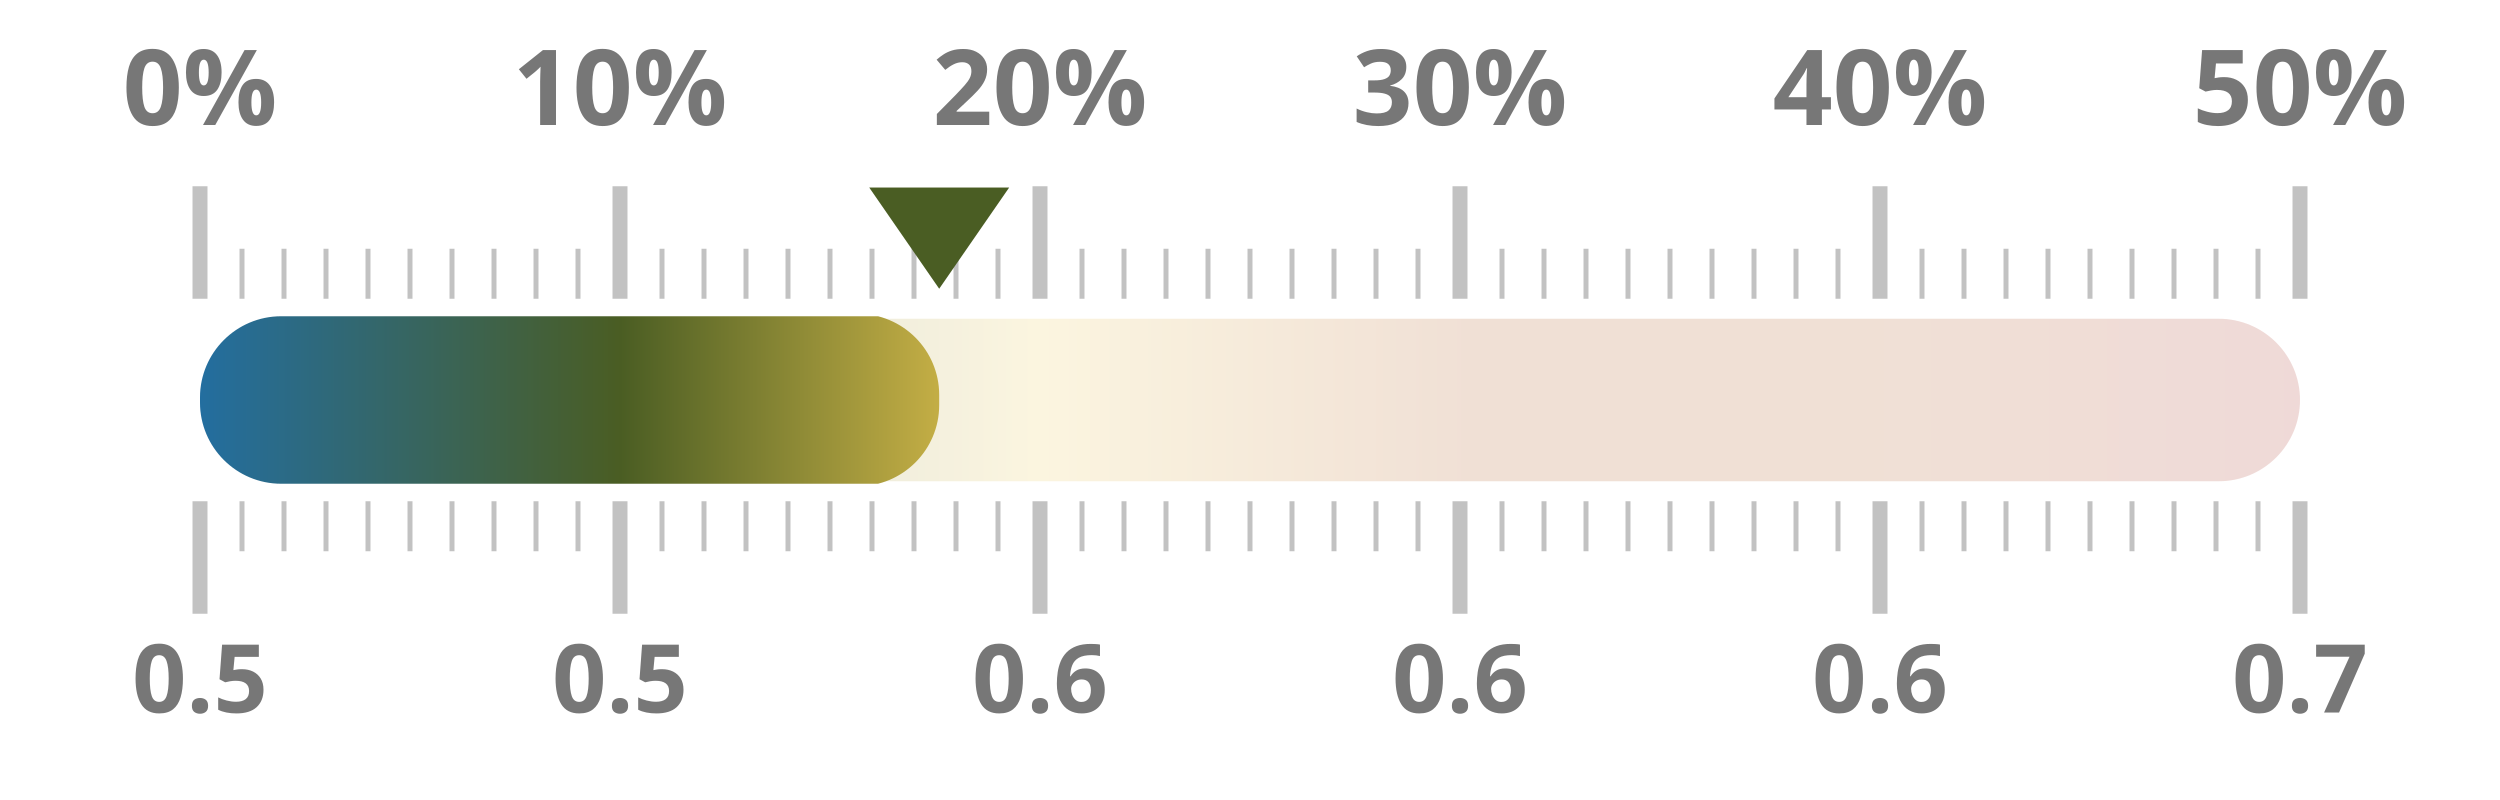
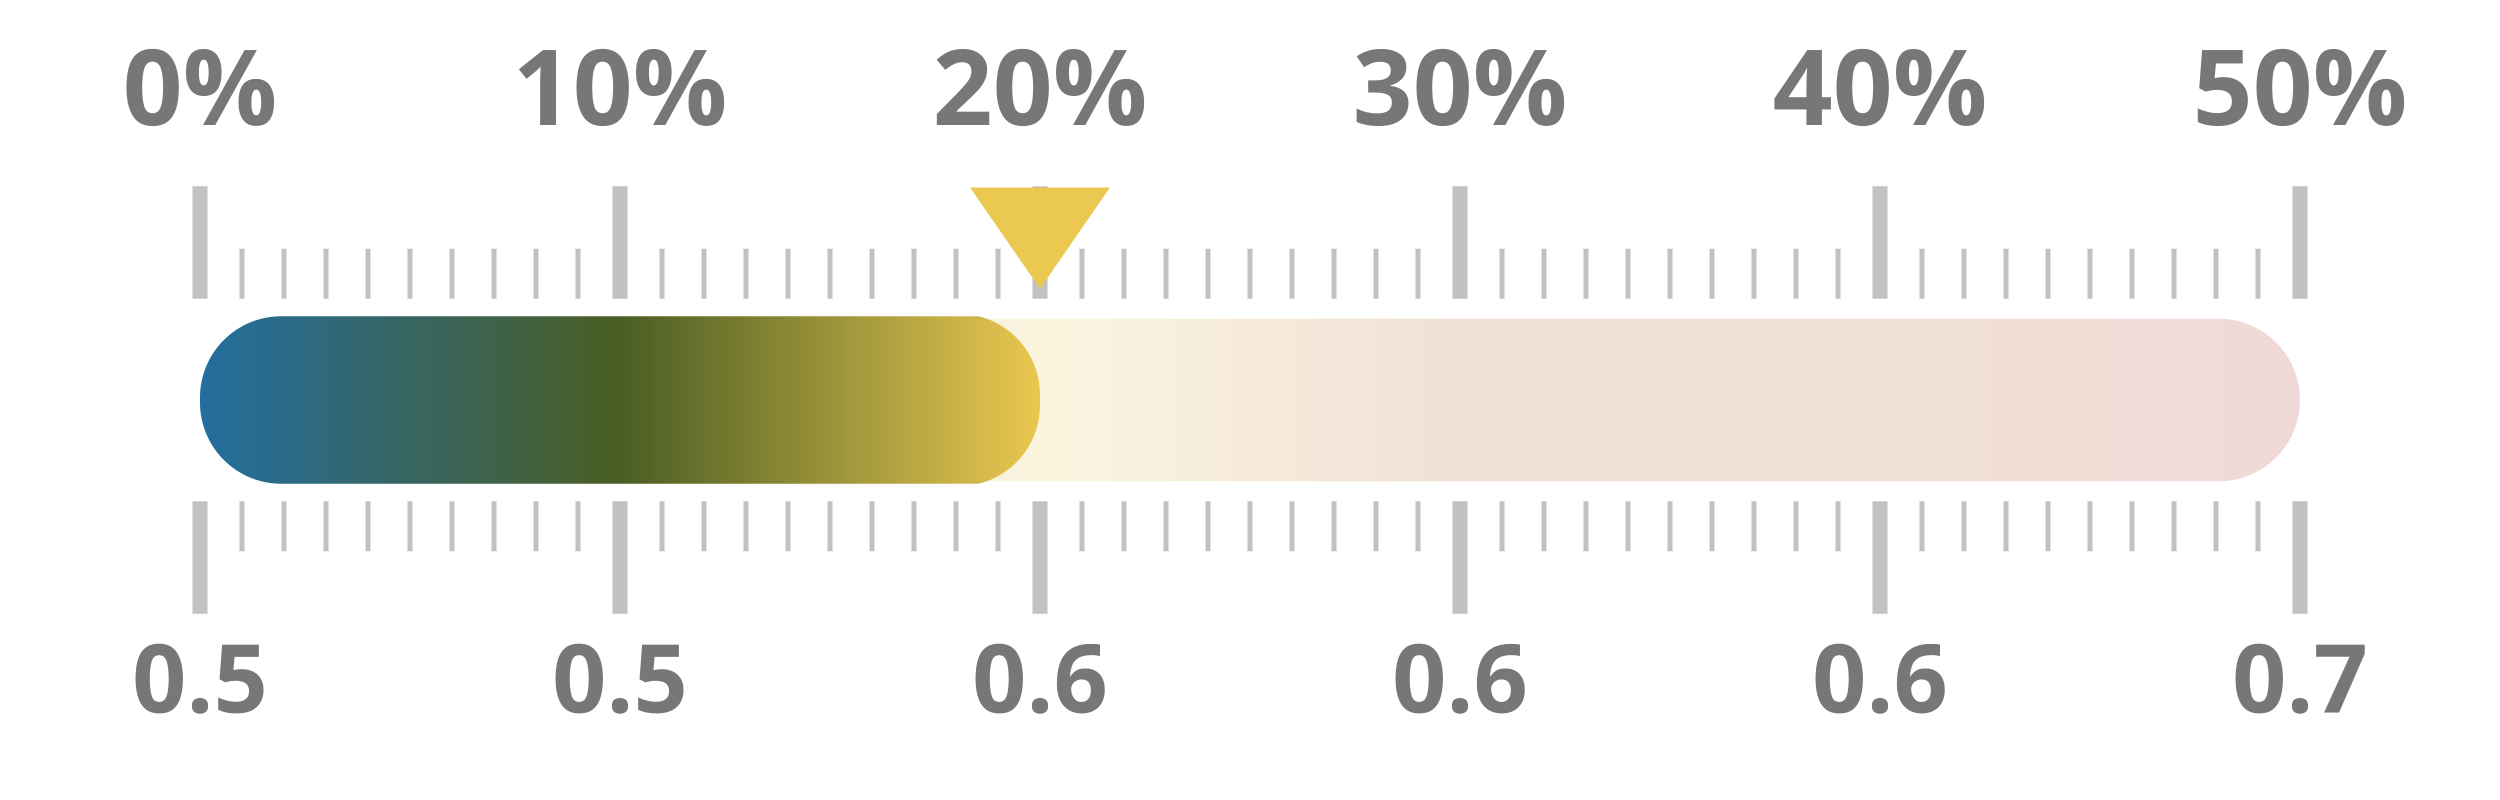
<svg xmlns="http://www.w3.org/2000/svg" width="100%" height="100%" viewBox="0 0 1000 320" preserveAspectRatio="xMidYMid meet">
  <defs>
    <linearGradient id="taxGrad" x1="0%" y1="0%" x2="100%" y2="0%">
      <stop offset="0.0%" stop-color="#236ea0" />
      <stop offset="20.0%" stop-color="#4a5d23" />
      <stop offset="40.0%" stop-color="#ebc850" />
      <stop offset="60.0%" stop-color="#af5519" />
      <stop offset="80.0%" stop-color="#af5519" />
      <stop offset="100.0%" stop-color="#a52d23" />
    </linearGradient>
    <clipPath id="taxClip">
-       <rect x="80" y="125.5" width="295.68" height="69" rx="32.5" />
+       <rect x="80" y="125.5" width="336.0" height="69" rx="32.5" />
    </clipPath>
  </defs>
  <rect x="80" y="127.5" width="840" height="65" fill="url(#taxGrad)" fill-opacity="0.18" rx="32.5" />
  <rect x="80" y="126.5" width="840" height="67" fill="url(#taxGrad)" clip-path="url(#taxClip)" rx="32.5" />
  <line x1="80.0" y1="119.5" x2="80.0" y2="74.5" stroke="#333333ff" stroke-width="6" opacity="0.3" />
  <line x1="80.0" y1="200.5" x2="80.0" y2="245.5" stroke="#333333ff" stroke-width="6" opacity="0.3" />
  <text x="80.0" y="50" text-anchor="middle" font-family="Montserrat, sans-serif" font-size="42" font-weight="700" fill="#777">0%</text>
  <text x="80.0" y="285" text-anchor="middle" font-family="Montserrat, sans-serif" font-size="38" font-weight="700" fill="#777">0.5</text>
  <line x1="96.8" y1="119.5" x2="96.8" y2="99.5" stroke="#333333ff" stroke-width="2" opacity="0.3" />
  <line x1="96.8" y1="200.5" x2="96.8" y2="220.5" stroke="#333333ff" stroke-width="2" opacity="0.3" />
  <line x1="113.6" y1="119.5" x2="113.6" y2="99.5" stroke="#333333ff" stroke-width="2" opacity="0.3" />
  <line x1="113.6" y1="200.5" x2="113.6" y2="220.5" stroke="#333333ff" stroke-width="2" opacity="0.3" />
  <line x1="130.4" y1="119.5" x2="130.4" y2="99.5" stroke="#333333ff" stroke-width="2" opacity="0.3" />
  <line x1="130.4" y1="200.5" x2="130.4" y2="220.5" stroke="#333333ff" stroke-width="2" opacity="0.3" />
  <line x1="147.2" y1="119.5" x2="147.2" y2="99.5" stroke="#333333ff" stroke-width="2" opacity="0.3" />
  <line x1="147.2" y1="200.5" x2="147.2" y2="220.5" stroke="#333333ff" stroke-width="2" opacity="0.3" />
  <line x1="164.0" y1="119.5" x2="164.0" y2="99.5" stroke="#333333ff" stroke-width="2" opacity="0.3" />
  <line x1="164.0" y1="200.5" x2="164.0" y2="220.5" stroke="#333333ff" stroke-width="2" opacity="0.3" />
  <line x1="180.8" y1="119.5" x2="180.8" y2="99.5" stroke="#333333ff" stroke-width="2" opacity="0.3" />
  <line x1="180.8" y1="200.5" x2="180.8" y2="220.5" stroke="#333333ff" stroke-width="2" opacity="0.3" />
  <line x1="197.6" y1="119.5" x2="197.6" y2="99.5" stroke="#333333ff" stroke-width="2" opacity="0.3" />
  <line x1="197.6" y1="200.5" x2="197.6" y2="220.5" stroke="#333333ff" stroke-width="2" opacity="0.3" />
  <line x1="214.4" y1="119.5" x2="214.4" y2="99.5" stroke="#333333ff" stroke-width="2" opacity="0.3" />
  <line x1="214.4" y1="200.5" x2="214.4" y2="220.5" stroke="#333333ff" stroke-width="2" opacity="0.3" />
  <line x1="231.2" y1="119.5" x2="231.2" y2="99.5" stroke="#333333ff" stroke-width="2" opacity="0.3" />
  <line x1="231.2" y1="200.5" x2="231.2" y2="220.5" stroke="#333333ff" stroke-width="2" opacity="0.3" />
  <line x1="248.0" y1="119.5" x2="248.0" y2="74.5" stroke="#333333ff" stroke-width="6" opacity="0.3" />
  <line x1="248.0" y1="200.5" x2="248.0" y2="245.5" stroke="#333333ff" stroke-width="6" opacity="0.3" />
  <text x="248.0" y="50" text-anchor="middle" font-family="Montserrat, sans-serif" font-size="42" font-weight="700" fill="#777">10%</text>
  <text x="248.0" y="285" text-anchor="middle" font-family="Montserrat, sans-serif" font-size="38" font-weight="700" fill="#777">0.5</text>
  <line x1="264.8" y1="119.5" x2="264.8" y2="99.5" stroke="#333333ff" stroke-width="2" opacity="0.3" />
  <line x1="264.8" y1="200.5" x2="264.8" y2="220.5" stroke="#333333ff" stroke-width="2" opacity="0.3" />
  <line x1="281.6" y1="119.5" x2="281.6" y2="99.5" stroke="#333333ff" stroke-width="2" opacity="0.3" />
  <line x1="281.6" y1="200.5" x2="281.6" y2="220.5" stroke="#333333ff" stroke-width="2" opacity="0.3" />
  <line x1="298.4" y1="119.5" x2="298.4" y2="99.5" stroke="#333333ff" stroke-width="2" opacity="0.3" />
  <line x1="298.4" y1="200.5" x2="298.4" y2="220.5" stroke="#333333ff" stroke-width="2" opacity="0.3" />
  <line x1="315.2" y1="119.5" x2="315.2" y2="99.5" stroke="#333333ff" stroke-width="2" opacity="0.3" />
  <line x1="315.2" y1="200.5" x2="315.2" y2="220.5" stroke="#333333ff" stroke-width="2" opacity="0.3" />
  <line x1="332.0" y1="119.5" x2="332.0" y2="99.5" stroke="#333333ff" stroke-width="2" opacity="0.3" />
  <line x1="332.0" y1="200.5" x2="332.0" y2="220.5" stroke="#333333ff" stroke-width="2" opacity="0.3" />
  <line x1="348.8" y1="119.5" x2="348.8" y2="99.5" stroke="#333333ff" stroke-width="2" opacity="0.3" />
  <line x1="348.8" y1="200.5" x2="348.8" y2="220.5" stroke="#333333ff" stroke-width="2" opacity="0.3" />
  <line x1="365.6" y1="119.5" x2="365.6" y2="99.5" stroke="#333333ff" stroke-width="2" opacity="0.3" />
  <line x1="365.6" y1="200.5" x2="365.6" y2="220.5" stroke="#333333ff" stroke-width="2" opacity="0.3" />
  <line x1="382.4" y1="119.5" x2="382.4" y2="99.5" stroke="#333333ff" stroke-width="2" opacity="0.3" />
  <line x1="382.4" y1="200.5" x2="382.4" y2="220.5" stroke="#333333ff" stroke-width="2" opacity="0.3" />
  <line x1="399.2" y1="119.5" x2="399.2" y2="99.5" stroke="#333333ff" stroke-width="2" opacity="0.3" />
  <line x1="399.2" y1="200.5" x2="399.2" y2="220.5" stroke="#333333ff" stroke-width="2" opacity="0.3" />
  <line x1="416.0" y1="119.5" x2="416.0" y2="74.5" stroke="#333333ff" stroke-width="6" opacity="0.3" />
  <line x1="416.0" y1="200.5" x2="416.0" y2="245.5" stroke="#333333ff" stroke-width="6" opacity="0.3" />
  <text x="416.0" y="50" text-anchor="middle" font-family="Montserrat, sans-serif" font-size="42" font-weight="700" fill="#777">20%</text>
  <text x="416.0" y="285" text-anchor="middle" font-family="Montserrat, sans-serif" font-size="38" font-weight="700" fill="#777">0.6</text>
  <line x1="432.8" y1="119.5" x2="432.8" y2="99.5" stroke="#333333ff" stroke-width="2" opacity="0.3" />
  <line x1="432.8" y1="200.5" x2="432.8" y2="220.5" stroke="#333333ff" stroke-width="2" opacity="0.3" />
  <line x1="449.6" y1="119.5" x2="449.6" y2="99.5" stroke="#333333ff" stroke-width="2" opacity="0.3" />
  <line x1="449.6" y1="200.5" x2="449.6" y2="220.5" stroke="#333333ff" stroke-width="2" opacity="0.3" />
  <line x1="466.4" y1="119.5" x2="466.4" y2="99.5" stroke="#333333ff" stroke-width="2" opacity="0.3" />
  <line x1="466.4" y1="200.5" x2="466.4" y2="220.5" stroke="#333333ff" stroke-width="2" opacity="0.3" />
  <line x1="483.2" y1="119.5" x2="483.2" y2="99.5" stroke="#333333ff" stroke-width="2" opacity="0.3" />
  <line x1="483.2" y1="200.5" x2="483.2" y2="220.5" stroke="#333333ff" stroke-width="2" opacity="0.3" />
  <line x1="500.0" y1="119.5" x2="500.0" y2="99.5" stroke="#333333ff" stroke-width="2" opacity="0.3" />
  <line x1="500.0" y1="200.5" x2="500.0" y2="220.5" stroke="#333333ff" stroke-width="2" opacity="0.3" />
  <line x1="516.8" y1="119.5" x2="516.8" y2="99.5" stroke="#333333ff" stroke-width="2" opacity="0.3" />
  <line x1="516.8" y1="200.5" x2="516.8" y2="220.5" stroke="#333333ff" stroke-width="2" opacity="0.3" />
  <line x1="533.6" y1="119.5" x2="533.6" y2="99.5" stroke="#333333ff" stroke-width="2" opacity="0.3" />
  <line x1="533.6" y1="200.5" x2="533.6" y2="220.5" stroke="#333333ff" stroke-width="2" opacity="0.3" />
  <line x1="550.4" y1="119.5" x2="550.4" y2="99.5" stroke="#333333ff" stroke-width="2" opacity="0.3" />
  <line x1="550.4" y1="200.5" x2="550.4" y2="220.5" stroke="#333333ff" stroke-width="2" opacity="0.3" />
  <line x1="567.2" y1="119.5" x2="567.2" y2="99.5" stroke="#333333ff" stroke-width="2" opacity="0.3" />
  <line x1="567.2" y1="200.5" x2="567.2" y2="220.5" stroke="#333333ff" stroke-width="2" opacity="0.3" />
  <line x1="584.0" y1="119.5" x2="584.0" y2="74.5" stroke="#333333ff" stroke-width="6" opacity="0.3" />
  <line x1="584.0" y1="200.5" x2="584.0" y2="245.5" stroke="#333333ff" stroke-width="6" opacity="0.3" />
  <text x="584.0" y="50" text-anchor="middle" font-family="Montserrat, sans-serif" font-size="42" font-weight="700" fill="#777">30%</text>
  <text x="584.0" y="285" text-anchor="middle" font-family="Montserrat, sans-serif" font-size="38" font-weight="700" fill="#777">0.6</text>
  <line x1="600.8" y1="119.5" x2="600.8" y2="99.5" stroke="#333333ff" stroke-width="2" opacity="0.3" />
  <line x1="600.8" y1="200.5" x2="600.8" y2="220.5" stroke="#333333ff" stroke-width="2" opacity="0.3" />
  <line x1="617.6" y1="119.5" x2="617.6" y2="99.5" stroke="#333333ff" stroke-width="2" opacity="0.3" />
  <line x1="617.6" y1="200.5" x2="617.6" y2="220.5" stroke="#333333ff" stroke-width="2" opacity="0.3" />
  <line x1="634.4" y1="119.5" x2="634.4" y2="99.5" stroke="#333333ff" stroke-width="2" opacity="0.3" />
  <line x1="634.4" y1="200.5" x2="634.4" y2="220.5" stroke="#333333ff" stroke-width="2" opacity="0.3" />
  <line x1="651.2" y1="119.5" x2="651.2" y2="99.5" stroke="#333333ff" stroke-width="2" opacity="0.3" />
  <line x1="651.2" y1="200.5" x2="651.2" y2="220.5" stroke="#333333ff" stroke-width="2" opacity="0.3" />
  <line x1="668.0" y1="119.5" x2="668.0" y2="99.5" stroke="#333333ff" stroke-width="2" opacity="0.3" />
  <line x1="668.0" y1="200.5" x2="668.0" y2="220.5" stroke="#333333ff" stroke-width="2" opacity="0.3" />
  <line x1="684.8" y1="119.5" x2="684.8" y2="99.5" stroke="#333333ff" stroke-width="2" opacity="0.3" />
  <line x1="684.8" y1="200.5" x2="684.8" y2="220.5" stroke="#333333ff" stroke-width="2" opacity="0.3" />
  <line x1="701.6" y1="119.5" x2="701.6" y2="99.5" stroke="#333333ff" stroke-width="2" opacity="0.3" />
  <line x1="701.6" y1="200.5" x2="701.6" y2="220.5" stroke="#333333ff" stroke-width="2" opacity="0.3" />
  <line x1="718.4" y1="119.5" x2="718.4" y2="99.5" stroke="#333333ff" stroke-width="2" opacity="0.3" />
  <line x1="718.4" y1="200.5" x2="718.4" y2="220.5" stroke="#333333ff" stroke-width="2" opacity="0.3" />
  <line x1="735.2" y1="119.5" x2="735.2" y2="99.5" stroke="#333333ff" stroke-width="2" opacity="0.3" />
  <line x1="735.2" y1="200.5" x2="735.2" y2="220.5" stroke="#333333ff" stroke-width="2" opacity="0.3" />
  <line x1="752.0" y1="119.5" x2="752.0" y2="74.5" stroke="#333333ff" stroke-width="6" opacity="0.3" />
  <line x1="752.0" y1="200.5" x2="752.0" y2="245.5" stroke="#333333ff" stroke-width="6" opacity="0.3" />
  <text x="752.0" y="50" text-anchor="middle" font-family="Montserrat, sans-serif" font-size="42" font-weight="700" fill="#777">40%</text>
  <text x="752.0" y="285" text-anchor="middle" font-family="Montserrat, sans-serif" font-size="38" font-weight="700" fill="#777">0.6</text>
  <line x1="768.8" y1="119.5" x2="768.8" y2="99.5" stroke="#333333ff" stroke-width="2" opacity="0.3" />
  <line x1="768.8" y1="200.5" x2="768.8" y2="220.5" stroke="#333333ff" stroke-width="2" opacity="0.3" />
  <line x1="785.6" y1="119.5" x2="785.6" y2="99.5" stroke="#333333ff" stroke-width="2" opacity="0.3" />
  <line x1="785.6" y1="200.5" x2="785.6" y2="220.5" stroke="#333333ff" stroke-width="2" opacity="0.3" />
  <line x1="802.4" y1="119.5" x2="802.4" y2="99.5" stroke="#333333ff" stroke-width="2" opacity="0.3" />
  <line x1="802.4" y1="200.5" x2="802.4" y2="220.5" stroke="#333333ff" stroke-width="2" opacity="0.3" />
  <line x1="819.2" y1="119.5" x2="819.2" y2="99.5" stroke="#333333ff" stroke-width="2" opacity="0.3" />
  <line x1="819.2" y1="200.5" x2="819.2" y2="220.5" stroke="#333333ff" stroke-width="2" opacity="0.3" />
  <line x1="836.0" y1="119.5" x2="836.0" y2="99.5" stroke="#333333ff" stroke-width="2" opacity="0.3" />
  <line x1="836.0" y1="200.5" x2="836.0" y2="220.5" stroke="#333333ff" stroke-width="2" opacity="0.3" />
  <line x1="852.8" y1="119.5" x2="852.8" y2="99.5" stroke="#333333ff" stroke-width="2" opacity="0.3" />
  <line x1="852.8" y1="200.5" x2="852.8" y2="220.5" stroke="#333333ff" stroke-width="2" opacity="0.3" />
  <line x1="869.6" y1="119.5" x2="869.6" y2="99.5" stroke="#333333ff" stroke-width="2" opacity="0.3" />
  <line x1="869.6" y1="200.5" x2="869.6" y2="220.5" stroke="#333333ff" stroke-width="2" opacity="0.3" />
  <line x1="886.4" y1="119.5" x2="886.4" y2="99.5" stroke="#333333ff" stroke-width="2" opacity="0.3" />
  <line x1="886.4" y1="200.5" x2="886.4" y2="220.5" stroke="#333333ff" stroke-width="2" opacity="0.3" />
  <line x1="903.2" y1="119.5" x2="903.2" y2="99.5" stroke="#333333ff" stroke-width="2" opacity="0.3" />
  <line x1="903.2" y1="200.5" x2="903.2" y2="220.5" stroke="#333333ff" stroke-width="2" opacity="0.3" />
  <line x1="920.0" y1="119.5" x2="920.0" y2="74.5" stroke="#333333ff" stroke-width="6" opacity="0.3" />
  <line x1="920.0" y1="200.5" x2="920.0" y2="245.5" stroke="#333333ff" stroke-width="6" opacity="0.3" />
  <text x="920.0" y="50" text-anchor="middle" font-family="Montserrat, sans-serif" font-size="42" font-weight="700" fill="#777">50%</text>
  <text x="920.0" y="285" text-anchor="middle" font-family="Montserrat, sans-serif" font-size="38" font-weight="700" fill="#777">0.7</text>
-   <polygon points="375.68,115.5 347.68,75 403.68,75" fill="#4a5d23" />
+   <polygon points="416.0,115.5 388.0,75 444.0,75" fill="#ebc850" />
</svg>
